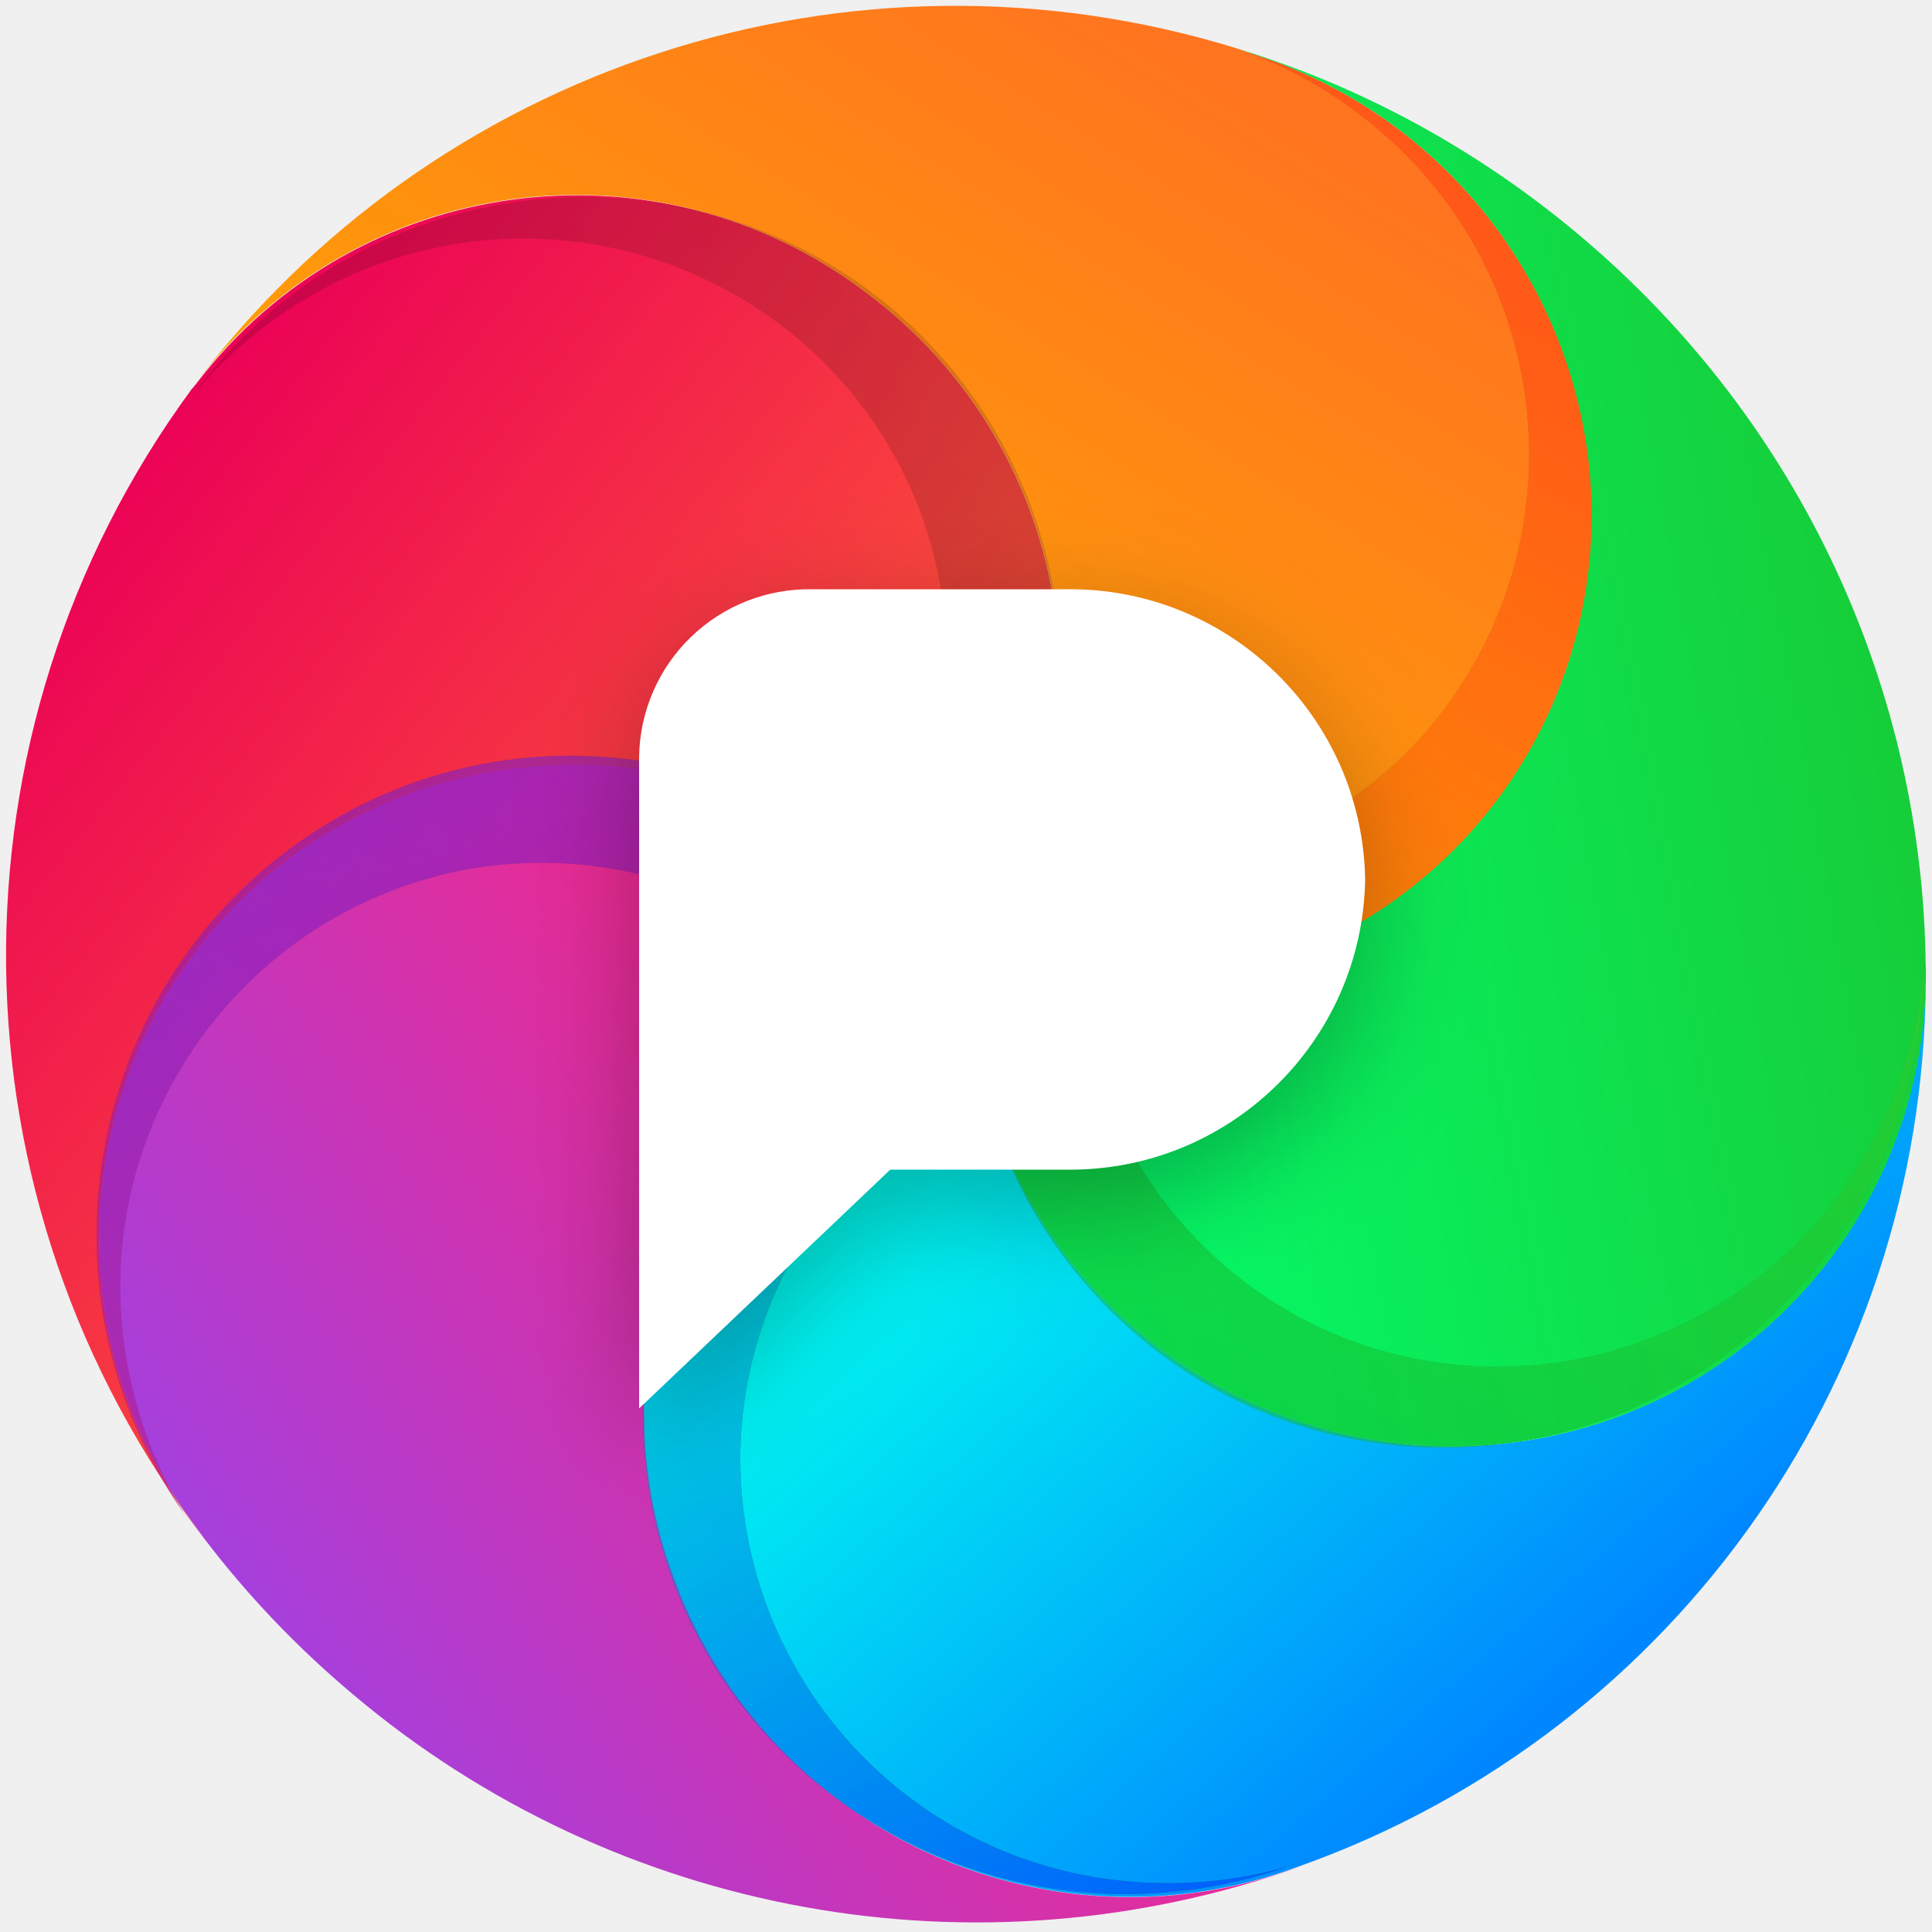
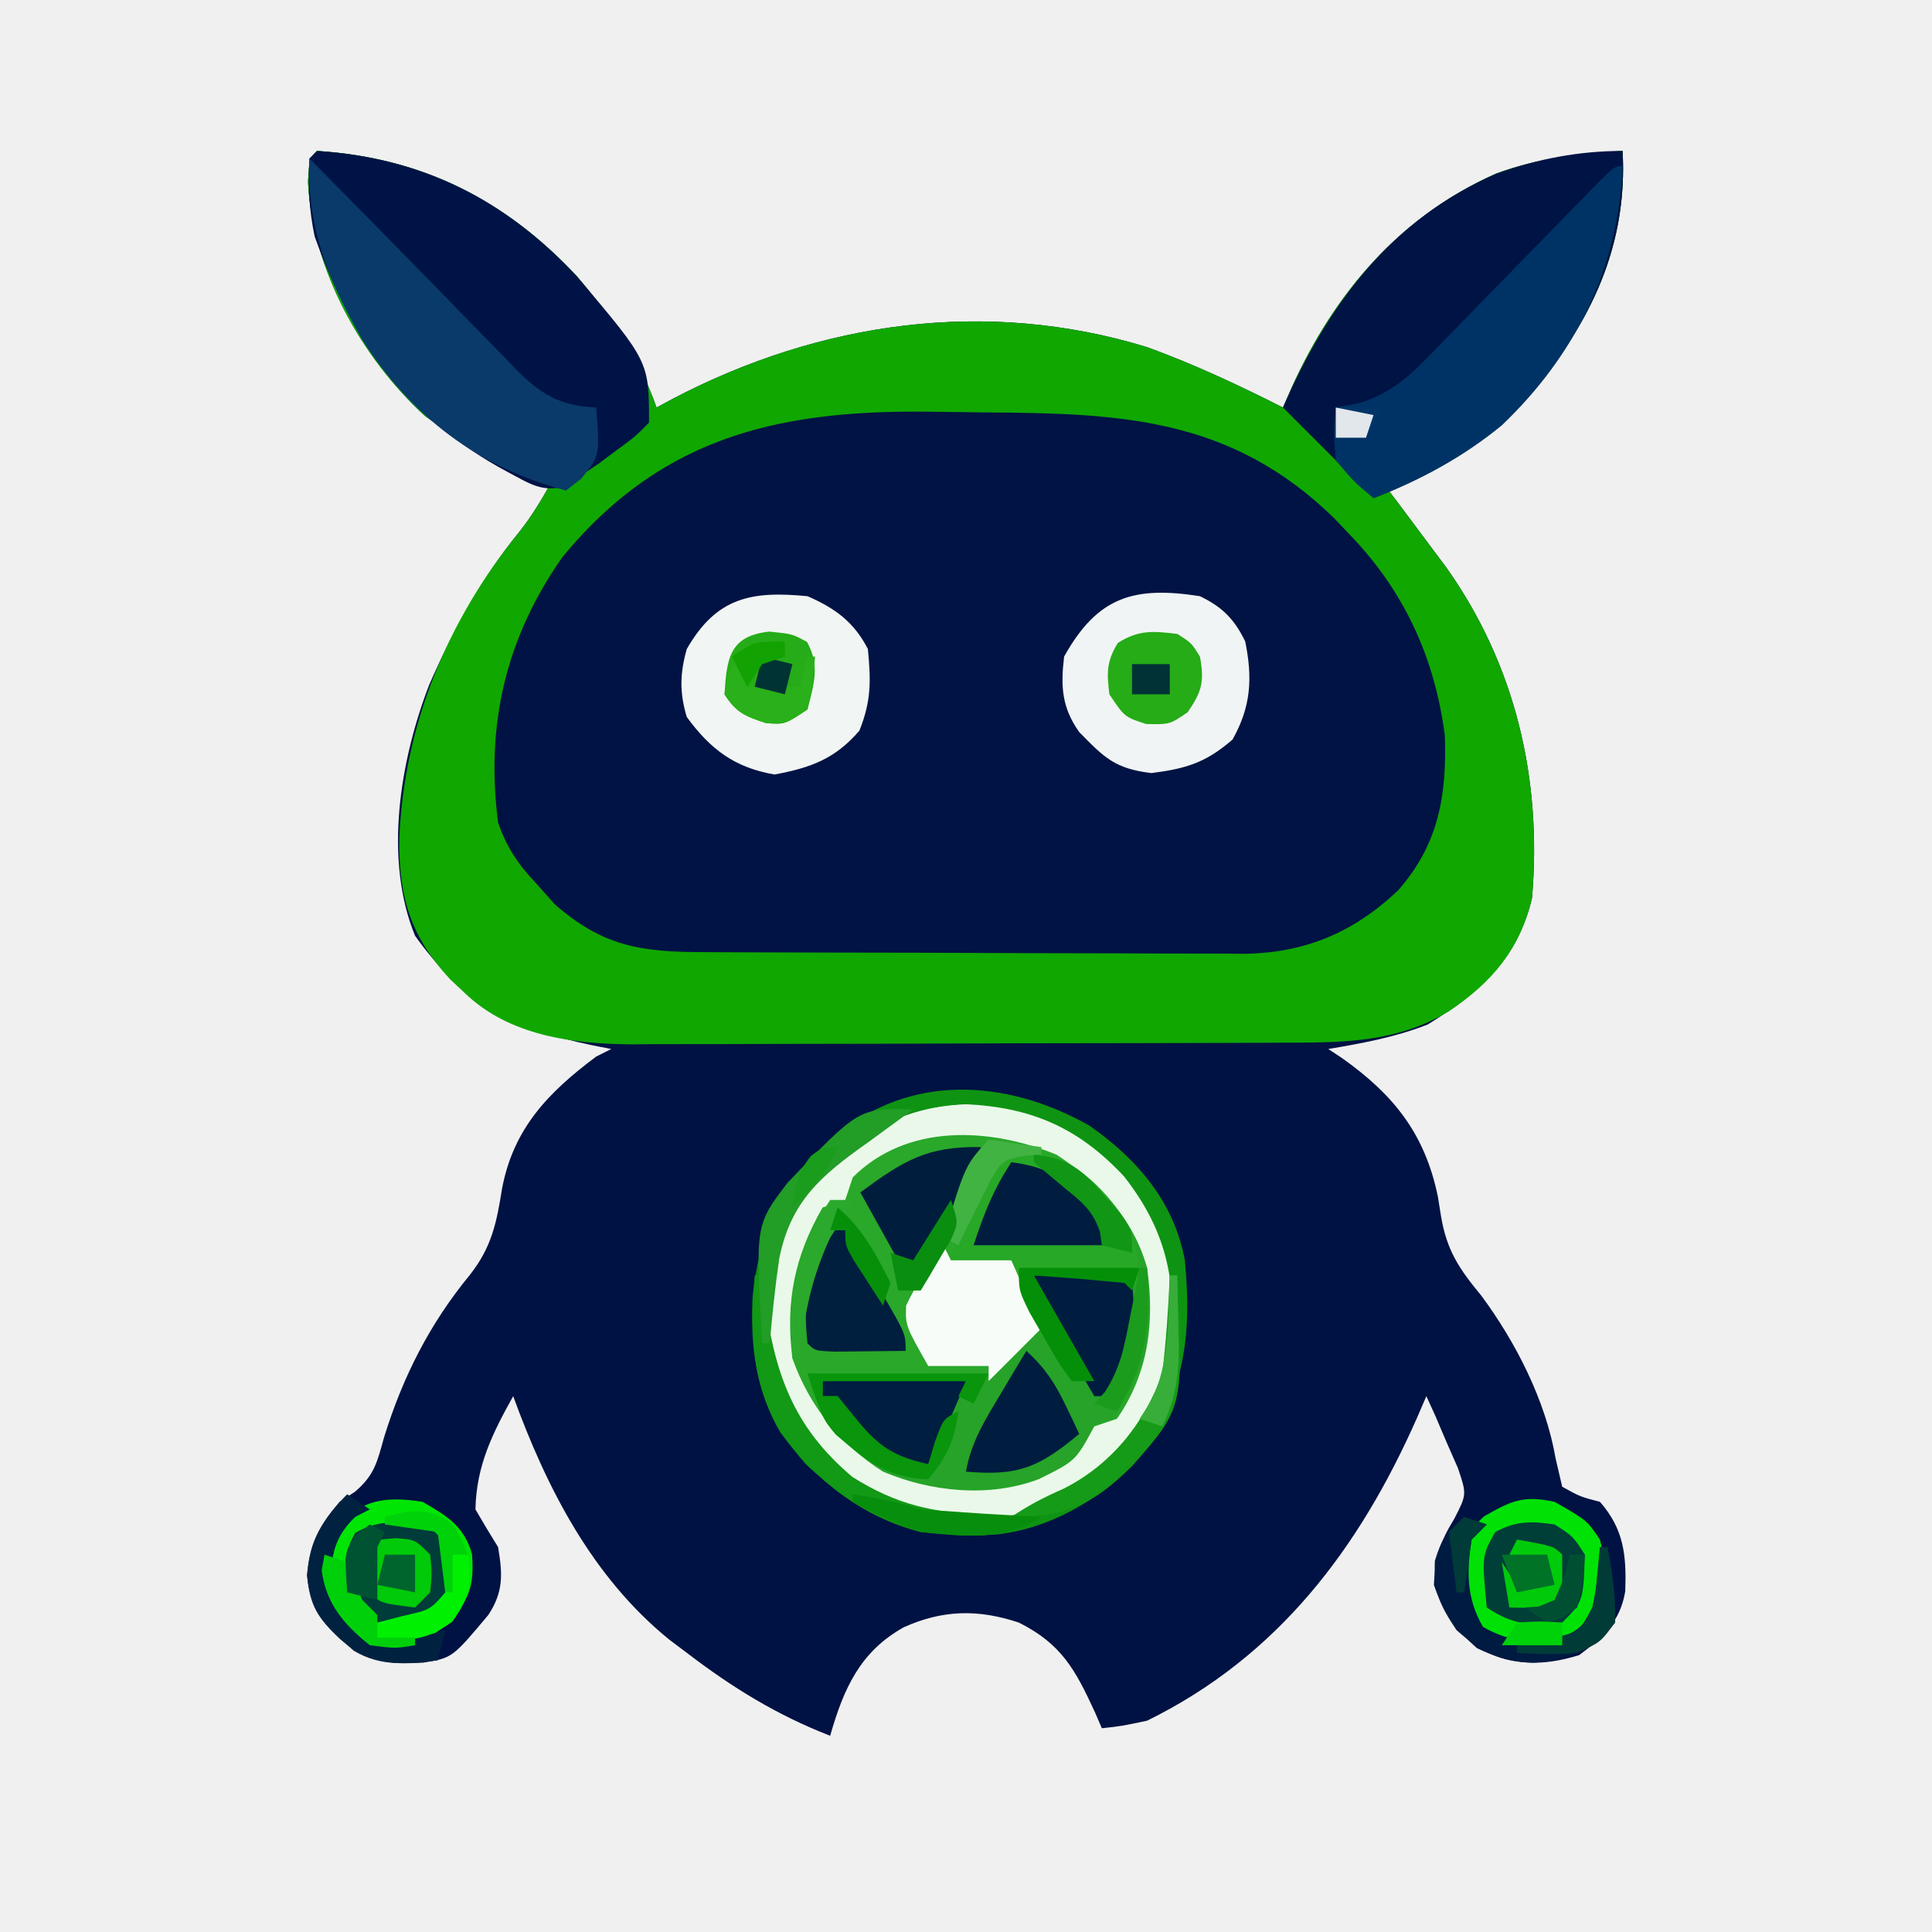
- <svg xmlns="http://www.w3.org/2000/svg" xmlns:xlink="http://www.w3.org/1999/xlink" width="50" height="50">
-   <defs>
-     <path id="a" d="M0 .11h50v49.78H0z" />
-     <linearGradient x1="100%" y1="55.81%" x2="0%" y2="60.12%" id="c">
-       <stop stop-color="#FF5C34" offset="0%" />
-       <stop stop-color="#EB0256" offset="100%" />
-     </linearGradient>
-     <linearGradient x1="33.09%" y1="100%" x2="68.99%" y2="15.31%" id="d">
-       <stop stop-color="#A63FDB" offset="0%" />
-       <stop stop-color="#FF257E" offset="100%" />
-     </linearGradient>
-     <linearGradient x1="14.72%" y1="50%" x2="94.32%" y2="67.53%" id="e">
-       <stop stop-color="#00FFF0" offset="0%" />
-       <stop stop-color="#0087FF" offset="100%" />
-     </linearGradient>
-     <linearGradient x1="81.23%" y1="10.01%" x2="20.82%" y2="74.49%" id="f">
-       <stop stop-color="#17C934" offset="0%" />
-       <stop stop-color="#03FF6E" offset="100%" />
-     </linearGradient>
-     <linearGradient x1="50%" y1="111.91%" x2="30.56%" y2="0%" id="g">
-       <stop stop-color="#FFB000" offset="0%" />
-       <stop stop-color="#FF7725" offset="100%" />
-     </linearGradient>
-     <path d="M25.88 24.66A12.43 12.43 0 0 0 12.76 13 12.39 12.39 0 0 0 .94 25.95l.01.2A24.67 24.67 0 0 1 16 2l.53-.2c6.39-2.56 13.67.5 16.25 6.81s-.5 13.5-6.9 16.05z" id="h" />
-     <path d="M16.34 1.87l.19-.07c6.39-2.56 13.67.5 16.25 6.81s-.5 13.5-6.9 16.05c-.05-1-.23-1.98-.5-2.9a10.9 10.9 0 0 0 5.75-9.6A11 11 0 0 0 20.06 1.25c-1.3 0-2.56.22-3.72.63z" id="i" />
-     <linearGradient x1="-81.36%" y1="59.62%" x2="121.42%" y2="72.06%" id="j">
-       <stop stop-color="#9EE85D" offset="0%" />
-       <stop stop-color="#0ED061" offset="100%" />
-     </linearGradient>
-     <path d="M28.38 9.27l.19-.07c6.39-2.56 13.67.5 16.25 6.81s-.5 13.5-6.9 16.05c-.05-1-.23-1.98-.5-2.9a10.9 10.9 0 0 0 5.75-9.6A11 11 0 0 0 32.1 8.65c-1.3 0-2.56.22-3.72.63z" id="k" />
-     <linearGradient x1="45.51%" y1="116.82%" x2="0%" y2="-4.04%" id="l">
-       <stop stop-color="#21EFE3" offset="0%" />
-       <stop stop-color="#2598FF" offset="100%" />
-     </linearGradient>
-     <path d="M25.14 22.73l.18-.07c6.4-2.55 13.67.5 16.25 6.81 2.59 6.32-.5 13.5-6.9 16.06a11.97 11.97 0 0 0-.5-2.9 10.9 10.9 0 0 0 5.75-9.6A11 11 0 0 0 28.86 22.1c-1.3 0-2.56.22-3.72.63z" id="m" />
-     <linearGradient x1="100%" y1="58.21%" x2="-89.65%" y2="74.32%" id="n">
-       <stop stop-color="#A63FDB" offset="0%" />
-       <stop stop-color="#FF257E" offset="100%" />
-     </linearGradient>
-     <path d="M10.65 23.76l.2-.07c6.38-2.55 13.66.5 16.24 6.81 2.59 6.32-.5 13.5-6.9 16.06-.05-1-.22-1.98-.5-2.9a10.9 10.9 0 0 0 5.75-9.6 11 11 0 0 0-11.06-10.93c-1.31 0-2.56.22-3.73.63z" id="o" />
-     <path d="M5.55 10.7l.18-.08c6.4-2.55 13.67.5 16.26 6.82a12.28 12.28 0 0 1-6.9 16.05c-.06-1-.23-1.98-.51-2.9a10.9 10.9 0 0 0 5.75-9.6A11 11 0 0 0 9.27 10.06c-1.3 0-2.56.23-3.72.64z" id="p" />
-     <path d="M35.63 42.37h4.55a7.64 7.64 0 0 0 7.75-7.51 7.64 7.64 0 0 0-7.75-7.51h-6.56a4.4 4.4 0 0 0-4.48 4.33v16.87l6.5-6.18z" id="r" />
-     <filter x="-26.6%" y="-18.9%" width="153.2%" height="147.2%" filterUnits="objectBoundingBox" id="q">
-       <feOffset dy="1" in="SourceAlpha" result="shadowOffsetOuter1" />
-       <feGaussianBlur stdDeviation="1.5" in="shadowOffsetOuter1" result="shadowBlurOuter1" />
-       <feColorMatrix values="0 0 0 0 0 0 0 0 0 0 0 0 0 0 0 0 0 0 0.299 0" in="shadowBlurOuter1" />
-     </filter>
-   </defs>
-   <g fill="none" fill-rule="evenodd">
-     <mask id="b" fill="#fff">
-       <use xlink:href="#a" />
-     </mask>
-     <g mask="url(#b)">
-       <path d="M25.88 24.66a12.5 12.5 0 0 0-15.13 8.99 12.32 12.32 0 0 0 9.09 14.94l.5.13A24.77 24.77 0 0 1 .96 26.15v-.2A12.39 12.39 0 0 1 12.74 13a12.43 12.43 0 0 1 13.13 11.67z" fill="url(#c)" transform="rotate(40 25.03 23.6)" />
-       <path d="M25.88 24.66a12.25 12.25 0 0 0 4.27 16.93 12.57 12.57 0 0 0 17.13-4.22l.24-.39a25.02 25.02 0 0 1-21.64 12.35c-1.9 0-3.75-.21-5.53-.61l-.51-.13a12.32 12.32 0 0 1-9.1-14.94 12.5 12.5 0 0 1 15.14-8.99z" fill="url(#d)" transform="rotate(40 25.03 23.6)" />
-       <path d="M25.88 24.66a12.6 12.6 0 0 0 17.59 1.52A12.23 12.23 0 0 0 45 8.81l-.1-.12a24.39 24.39 0 0 1 2.6 28.29l-.23.39a12.57 12.57 0 0 1-17.13 4.22 12.25 12.25 0 0 1-4.27-16.93z" fill="url(#e)" transform="rotate(40 25.03 23.6)" />
-       <path d="M25.88 24.66a12.28 12.28 0 0 0 6.9-16.05A12.54 12.54 0 0 0 16.53 1.8L16 2c3.03-1.29 6.37-2 9.88-2 7.62 0 14.45 3.37 19.03 8.7l.1.11c4.43 5.22 3.74 13-1.54 17.37a12.6 12.6 0 0 1-17.59-1.52z" fill="url(#f)" transform="rotate(40 25.03 23.6)" />
-       <g fill="url(#g)" transform="rotate(40 25.03 23.6)">
-         <use xlink:href="#h" />
-         <use fill-opacity=".1" style="mix-blend-mode:multiply" xlink:href="#h" />
-       </g>
-       <g opacity=".5" transform="rotate(40 25.03 23.6)">
-         <use fill="url(#g)" xlink:href="#i" />
-         <use fill-opacity=".5" fill="#000" style="mix-blend-mode:overlay" xlink:href="#i" />
-       </g>
-       <g opacity=".54" transform="rotate(112 33.87 24.23)">
-         <use fill="url(#j)" xlink:href="#k" />
-         <use fill-opacity=".5" fill="#000" style="mix-blend-mode:overlay" xlink:href="#k" />
-       </g>
-       <g opacity=".56" transform="rotate(-177 29.6 35.4)">
-         <use fill="url(#l)" xlink:href="#m" />
-         <use fill="#000" style="mix-blend-mode:overlay" xlink:href="#m" />
-       </g>
-       <g opacity=".58" transform="rotate(-103 13.95 33.85)">
-         <use fill="url(#n)" xlink:href="#o" />
-         <use fill-opacity=".5" fill="#000" style="mix-blend-mode:overlay" xlink:href="#o" />
-       </g>
-       <g opacity=".18" transform="rotate(-31 4.44 11.5)">
-         <use fill="url(#c)" xlink:href="#p" />
-         <use fill-opacity=".77" fill="#000" style="mix-blend-mode:multiply" xlink:href="#p" />
-       </g>
-       <g fill-rule="nonzero" transform="translate(-12.6 -12.1)">
-         <use fill="#000" filter="url(#q)" xlink:href="#r" />
-         <use fill="#FFF" xlink:href="#r" />
-       </g>
-     </g>
-   </g>
+ <svg xmlns="http://www.w3.org/2000/svg" width="256" height="256">
+   <path d="M42 20c13.915.881 24.922 6.465 34.422 16.578C81.064 42.009 84.616 47.247 87 54l2.168-1.172C108.698 42.621 130.691 39.465 152 46c6.214 2.261 12.104 5.017 18 8l1.18-2.711c5.692-12.516 14.228-22.536 27.031-28.281C203.7 20.986 209.185 20.352 215 20c.695 12.513-4.21 22.817-12.25 32.188C197.282 58.047 191.495 62.17 184 65l1.102 1.434L190 73l1.559 2.078C200.809 88.053 204.35 103.26 203 119c-1.932 8.154-6.932 12.469-13.812 16.75-4.298 1.685-8.646 2.487-13.187 3.25l1.793 1.18c6.864 4.859 11.016 10.031 12.738 18.402l.406 2.543c.768 4.595 2.415 7.008 5.34 10.551 4.596 6.201 8.542 13.952 9.848 21.574L207 197c2.395 1.325 2.395 1.325 5 2 3.207 3.649 3.519 7.163 3.355 11.848-.666 4.033-2.958 6.104-6.105 8.465-5.085 1.554-8.886 1.357-13.562-.937-3.02-2.669-4.391-4.563-5.687-8.375.151-3.634.788-5.655 2.699-8.758 1.652-3.22 1.652-3.22.5-6.672l-1.512-3.445-1.488-3.492L189 185l-1.25 2.895C180.094 205.208 169.332 219.476 152 228c-3.395.719-3.395.719-6 1l-.883-2.047c-2.616-5.693-4.458-9.124-10.117-11.953-5.397-1.799-10.1-1.695-15.25.625-5.797 3.228-7.976 8.167-9.75 14.375-7.065-2.748-12.991-6.396-19-11l-2.316-1.738C78.468 208.965 72.437 197.174 68 185c-2.745 4.915-4.891 9.245-5 15 .969 1.685 1.97 3.352 3 5 .597 3.581.738 5.863-1.277 8.969-4.795 5.721-4.795 5.721-8.641 6.34-4.711.268-7.417-.065-11.082-3.184-2.895-2.774-3.918-4.277-4.312-8.375.37-4.439 1.516-6.332 4.313-9.75l2.023-1.328c2.573-2.177 2.96-3.945 3.852-7.172 2.482-8.027 6.033-15.06 11.375-21.562 2.907-3.683 3.554-6.919 4.281-11.488C68.054 149.495 72.661 144.734 79 140l2-1-2.633-.516C67.824 136.267 61.324 132.86 55 124c-4.154-10.113-2.017-23.14 1.831-33.164 3.167-7.247 6.912-14.136 11.916-20.285C70.403 68.502 71.71 66.293 73 64l-2.219-.324C66.192 62.561 62.791 59.724 59 57l-2.687-1.875c-8.474-7.787-14.941-19.437-15.5-31C41 21 41 21 42 20z" fill="#001243" />
+   <path d="M108.42 54.855l2.702-.019 2.917-.003 3.016-.01 6.33-.007 9.619-.039 6.16-.006 2.88-.022c14.415.049 25.177 4.868 35.667 14.842 8.441 8.887 13.3 18.673 13.852 31.035-.288 8.008-3.001 14.316-8.875 19.813-5.909 4.987-12.939 6.01-20.363 5.951l-2.506.016c-2.71.013-5.42.004-8.13-.006l-5.693.009a2557.36 2557.36 0 0 1-11.902-.016 2200.37 2200.37 0 0 0-15.211.011 2468.68 2468.68 0 0 1-11.746 0c-1.869-.002-3.738 0-5.607.007-2.618.008-5.235-.004-7.852-.021l-2.312.018c-6.528-.076-12.05-1.408-17.114-5.782-7.634-8.907-9.178-14.841-8.484-26.449 1.314-12.225 8.971-21.734 17.984-29.488 6.823-5.226 15.938-9.79 24.67-9.833z" fill="#001344" />
+   <path d="M42 20c13.915.881 24.922 6.465 34.422 16.578C81.064 42.009 84.616 47.247 87 54l2.168-1.172C108.698 42.621 130.691 39.465 152 46c6.214 2.261 12.104 5.017 18 8l1.18-2.711c5.692-12.516 14.228-22.536 27.031-28.281C203.7 20.986 209.185 20.352 215 20c.695 12.513-4.21 22.817-12.25 32.188C197.282 58.047 191.495 62.17 184 65l1.102 1.434L190 73l1.559 2.078C200.809 88.053 204.35 103.26 203 119c-1.617 6.828-5.265 11.114-11 15-7.095 4.199-14.057 4.152-22.069 4.161l-3.028.015-9.887.027-6.898.017-14.455.02-18.473.058-14.248.025-6.808.024-9.547.009-2.809.028c-7.882-.05-16.32-1.13-22.215-6.822l-1.871-1.746c-5.271-5.66-6.874-10.921-6.779-18.702.62-15.034 6.368-28.932 15.833-40.563C70.403 68.502 71.71 66.293 73 64l-2.219-.324C66.192 62.561 62.791 59.724 59 57l-2.687-1.875c-8.474-7.787-14.941-19.437-15.5-31C41 21 41 21 42 20zm32.496 53.859C66.972 84.625 64.342 96.059 66 109c1.143 3.278 2.625 5.495 5 8l2.5 2.813c6.397 5.597 11.43 6.337 19.722 6.349l2.505.015 8.196.027 5.71.017 11.974.02 15.306.058 11.798.025 5.64.024 7.911.009 2.331.028c8.196-.063 14.658-2.729 20.643-8.384 5.366-6.078 6.491-12.558 6.211-20.527C190.132 87.227 186.118 78.438 179 71l-2.215-2.336c-13.664-13.332-28.229-13.911-46.177-14.014l-6.304-.082c-20.182-.365-36.254 2.779-49.808 19.292z" fill="#10a700" />
+   <path d="M140.375 148.938c5.988 3.478 11.109 8.464 13.816 14.891 1.888 7.405 2.36 16.224-1.191 23.172-4.077 6.087-9.646 11.346-16.742 13.559-7.981 1.56-14.871 1.108-22-2.937-5.649-4.056-9.598-9.21-12.258-15.621-1.131-10.275-.396-17.94 6.125-26.125 8.724-9.323 20.176-12.277 32.25-6.937z" fill="#29a82a" />
+   <path d="M42 20c13.914.881 25.01 6.466 34.457 16.648C86 47.903 86 47.903 86 56c-1.828 1.852-1.828 1.852-4.25 3.625l-2.391 1.789L77 63l-1.934 1.367c-3.228.989-4.956-.336-7.879-1.867-13.02-6.992-20.567-17.329-25.5-31.187-.735-3.543-.904-6.704-.687-10.312l1-1z" fill="#001346" />
+   <path d="M215 20c.695 12.513-4.21 22.817-12.25 32.188C196.745 58.612 190.178 62.868 182 66l-12-12c5.911-13.584 14.234-24.883 28.281-30.992C203.711 21.055 209.211 20 215 20z" fill="#001345" />
+   <path d="M136.313 152.063c5.896 1.499 9.477 4.99 13.082 9.797 3.159 5.402 3.626 11.025 2.605 17.141-1.364 3.535-3.035 6.764-5 10h-2l-.785 1.859c-2.09 3.683-5.276 4.894-9.215 6.141-6.801.91-13.95.446-20-3-3.994-3.536-6.83-6.757-8-12l2.231.095 10.019.28 3.512.152c3.184.055 6.103.039 9.238-.527 3.099-3.142 4-4.607 4-9l-2-3v-3h-8c1.686-6.133 3.77-13.086 10.313-14.937z" fill="#26a328" />
+   <path d="M140.375 148.938c5.988 3.478 11.109 8.464 13.816 14.891 1.888 7.405 2.36 16.224-1.191 23.172-4.077 6.087-9.646 11.346-16.742 13.559-7.981 1.56-14.871 1.108-22-2.937-5.649-4.056-9.598-9.21-12.258-15.621-1.131-10.275-.396-17.94 6.125-26.125 8.724-9.323 20.176-12.277 32.25-6.937zM113 156l-1 3-3 1c-3.74 6.473-4.947 12.584-4 20 2.277 6.381 6.299 11.36 12 15 6.383 2.701 14.107 3.48 20.672.984 4.857-2.408 4.857-2.408 7.328-6.984l3-1c4.2-6.04 5.016-12.854 4-20-1.843-6.578-6.37-11.294-12-15-8.868-3.622-19.81-4.17-27 3z" fill="#eaf8ea" />
+   <path d="M215 22c-.577 13.566-6.188 24.984-16.008 34.367C193.879 60.558 188.165 63.663 182 66c-2.5-2.062-2.5-2.062-5-5-.312-3.812-.312-3.812 0-7l3.049-.578c4.889-1.41 7.721-4.579 11.162-8.18l1.981-2.009 6.183-6.358 6.248-6.379 3.87-3.973C213.892 22 213.892 22 215 22z" fill="#003365" />
+   <path d="M41 21l9.529 9.657 7.054 7.201 3.703 3.806 5.397 5.508 1.648 1.727C71.745 52.314 74.148 53.747 79 54c.492 6.4.492 6.4-2 9.438L75 65c-11.617-3.047-20.571-9.861-27-20-4.473-7.777-7.372-14.882-7-24z" fill="#093a6a" />
+   <path d="M159 79c2.975 1.437 4.554 3.032 6 6 .989 4.882.765 8.641-1.687 13-3.535 3.057-6.134 3.85-10.75 4.438-4.812-.591-6.197-1.993-9.562-5.437-2.312-3.258-2.472-6.063-2-10 4.442-7.966 9.269-9.368 18-8z" fill="#f1f4f4" />
+   <path d="M107 79c3.661 1.592 6.164 3.424 8 7 .405 4.254.453 6.867-1.125 10.813-3.208 3.743-6.47 4.927-11.25 5.813C97.36 101.717 94.14 99.307 91 95c-.972-3.228-.911-5.762 0-9 3.954-6.886 8.588-7.719 16-7z" fill="#f1f5f3" />
+   <path d="M144.367 149.164C150.688 153.572 155.59 159.281 157 167c1.006 10.629-.19 18.396-6.812 26.813-4.708 5.136-11.25 8.749-18.203 9.523-10.433.126-17.533-2.079-25.187-9.305-5.926-6.699-7.474-13.145-7.09-21.98.948-9.872 4.599-16.189 12.242-22.504 9.782-7.378 22.09-6.249 32.418-.383zm-38.992 9.711c-4.51 6.971-4.176 15.137-3.375 23.125 2.54 8.259 9.045 13.642 16.25 17.938 8.07 2.287 15.847 1.886 23.496-1.613 6.173-3.627 11.414-9.303 13.254-16.324 1.005-10.518.474-17.784-6.062-26.125-5.984-6.408-12.181-9.135-20.937-9.562-10.03.403-16.231 5.185-22.625 12.563z" fill="#0e9412" />
+   <path d="M136.313 152.063c5.727 1.456 9.705 4.845 12.895 9.82 1.251 2.64 1.854 4.64 1.48 7.555L150 171l-1-1c-2.016-.234-4.038-.413-6.062-.562L137 169l8 14h-3c-1.556-2.085-2.877-4.082-4.187-6.312l-1.115-1.803C134.989 172.049 134 170.366 134 167h-8c1.686-6.133 3.77-13.086 10.313-14.937z" fill="#27a827" />
+   <path d="M56 199c3.221 1.874 5.495 3.212 6.547 6.938.282 4.134-.253 5.699-2.922 9-2.734 2.148-3.992 2.947-7.375 3.563-4.195-.645-5.632-2.13-8.172-5.426-1.978-3.805-1.344-6.01-.078-10.074 3.555-4.183 6.646-4.845 12-4z" fill="#00e504" />
+   <path d="M206 199c4.279 2.456 4.279 2.456 6 5 .809 3.174.754 5.819 0 9-1.992 3.051-3.337 4.594-6.937 5.473-3.884.287-5.741-.265-9.062-2.41-2.324-3.558-2.795-5.715-2.551-9.902.628-2.461 1.324-3.507 3.176-5.223 3.707-2.128 5.208-2.806 9.375-1.937z" fill="#00e205" />
+   <path d="M125 165l1 2h8l4 9-7 7v-2h-8c-3.021-5.318-3.021-5.318-2.937-8 1.35-2.879 3.11-5.406 4.938-8z" fill="#f8fcf8" />
+   <path d="M56 202c1.938 1.063 1.938 1.063 3 3 .633 5.91.633 5.91-1.125 8.938-2.81 1.592-4.703 1.516-7.875 1.063-2.375-1.625-2.375-1.625-4-4-.453-3.172-.53-5.065 1.063-7.875 3.044-1.768 5.501-1.493 8.938-1.125z" fill="#003c39" />
+   <path d="M206 202c2.438 1.563 2.438 1.563 4 4-.214 6.214-.214 6.214-3 9-4.336.315-6.327.449-10-2-.652-6.842-.652-6.842 1.125-10 2.82-1.504 4.731-1.449 7.875-1z" fill="#003e38" />
+   <path d="M110 163h2l4 6.875 1.156 1.973C120 176.773 120 176.773 120 179l-5.937.063-3.34.035C108 179 108 179 107 178c-.63-5.755-.09-9.979 3-15z" fill="#001e3e" />
+   <path d="M109 183h19a128.91 128.91 0 0 1-5 11c-5.211-.248-7.442-1.921-10.898-5.527C111 187 111 187 111 185h-2v-2z" fill="#001e3f" />
+   <path d="M134 154c4.077.528 6.256 1.647 9.313 4.375l2.113 1.836C147 162 147 162 147 165h-18c1.461-4.384 2.584-7.266 5-11z" fill="#001d3f" />
+   <path d="M137 169l5.938-.062 3.34-.035C149 169 149 169 150 170c.63 5.755.09 9.979-3 15h-2l-4-6.875-1.156-1.973C137 171.227 137 171.227 137 169z" fill="#001c3f" />
+   <path d="M130 152c-1.369 3.635-2.983 6.956-4.937 10.313l-1.527 2.676L122 167h-3l-5-9c5.646-4.154 8.793-6.16 16-6z" fill="#001d3e" />
+   <path d="M136 179c2.406 2.185 3.795 4.259 5.188 7.188l1.043 2.168L143 190c-5.329 4.441-8.079 5.607-15 5 .674-3.911 2.543-6.871 4.563-10.25l1.941-3.266L136 179z" fill="#001c3f" />
+   <path d="M156 84c1.875 1.188 1.875 1.188 3 3 .596 3.323.291 4.575-1.625 7.375C155 96 155 96 151.875 95.938 149 95 149 95 147 92c-.354-2.831-.392-4.368 1.125-6.812 2.747-1.739 4.693-1.585 7.875-1.187z" fill="#25ac17" />
+   <path d="M101.938 83.688c3.063.313 3.063.313 5 1.375 1.729 3.153.922 5.563.063 8.938-3 2-3 2-5.5 1.813-2.754-.895-3.969-1.346-5.5-3.812.294-4.806.681-7.753 5.938-8.312z" fill="#26ac18" />
+   <path d="M100 169h1l.262 2.527c1.274 10.203 3.721 17.463 11.699 24.184 5.792 3.662 10.747 4.761 17.477 4.977l2.217.104L138 201c-4.912 3.274-10.261 2.528-16 2-7.672-1.944-14.003-6.869-18.609-13.219-3.924-6.79-3.933-13.093-3.391-20.781z" fill="#129915" />
+   <path d="M194 201l3 1-2 2c-.699 4.209-.671 7.854 1.5 11.563 3.545 2.038 6.508 2.224 10.5 1.438 2.603-1.353 2.603-1.353 4-4 .604-2.704.814-5.217 1-8h1c.647 3.355 1.14 6.578 1 10-3.259 3.611-5.95 4.913-10.75 5.313-4.427-.072-6.89-1.343-10.25-4.312-2.25-3.338-3.033-5.155-2.875-9.187.88-2.827 1.576-4.014 3.875-5.812z" fill="#001b42" />
+   <path d="M107 182h24l-2 4-2-1 1-2h-19v2h2l2.75 3.375c2.745 3.347 4.928 4.699 9.25 5.625l.875-2.937C125 188 125 188 127 187c-.531 3.821-1.497 6.062-4 9-5.488-.137-8.284-2.5-12.266-5.918C109 188 109 188 107 182z" fill="#09950c" />
+   <path d="M46 198l3 2-1.937 1c-2.503 2.427-3.021 4.475-3.289 7.926.434 3.973 2.214 5.51 5.227 8.074 3.583.512 6.557.059 10-1l-1 4c-4.026.493-7.542.87-11.121-1.266-3.657-3.132-5.716-5.039-6.191-9.984.384-4.612 2.038-7.476 5.313-10.75z" fill="#002240" />
+   <path d="M155 169h1c.821 17.523.821 17.523-5.953 25.219C144.865 199.364 141.29 201 134 201c2.341-1.561 4.279-2.583 6.813-3.687 6.308-3.119 10.861-8.699 13.188-15.312.528-4.327.813-8.646 1-13z" fill="#159b17" />
+   <path d="M121 147l-5.965 4.359c-6.164 4.345-10.279 7.807-11.781 15.422-.548 3.73-.93 7.464-1.254 11.219h-1c-.919-15.678-.919-15.678 3.363-21.285 9.453-9.904 9.453-9.904 16.637-9.715z" fill="#229d26" />
+   <path d="M52.438 203.813C55 204 55 204 57 206c.25 2.5.25 2.5 0 5l-2 2c-4.556-.556-4.556-.556-6-2v-6c1-1 1-1 3.438-1.187z" fill="#00ca0a" />
+   <path d="M107 87h1c-.312 3.375-.312 3.375-1 7-3 2-3 2-5.5 1.813-2.692-.875-3.93-1.458-5.5-3.812.313-2.187.313-2.187 1-4h2v3h7l1-4z" fill="#29b01a" />
+   <path d="M135 168h16l-1 3-1-1-6.062-.562L137 169l8 14h-3c-1.824-2.52-1.824-2.52-3.687-5.812l-1.887-3.27C135 171 135 171 135 168z" fill="#048f09" />
+   <path d="M177 54h6l-2 4h-4v-4z" fill="#023467" />
+   <path d="M113 198c3.123.486 5.996.999 9 2l8.188.563 2.271.131L138 201c-4.893 3.262-10.28 2.567-16 2-3.215-1.011-6.087-2.314-9-4v-1z" fill="#088e0d" />
+   <path d="M131 151l7 1v1l-2.293.152c-2.922.617-2.922.617-4.508 3.352l-1.512 3.059-1.551 3.066L127 165l-2-1c2.891-9.595 2.891-9.595 6-13z" fill="#41b342" />
+   <path d="M60 206h2c.462 3.976.31 5.569-2.062 8.875-3.588 2.595-5.605 2.55-9.937 2.125v-2l3.375-.875c3.628-.817 3.628-.817 5.625-3.125.648-2.571.648-2.571 1-5z" fill="#00f002" />
+   <path d="M137 153c4.561.463 6.359 1.937 9.313 5.375l2.113 2.398C150 163 150 163 150 166l-4-1-.246-1.77c-.983-2.909-2.451-3.995-4.816-5.918L137 154v-1z" fill="#119616" />
+   <path d="M43 206l3 1 2 5 2 2v3h5v1c-2.625.438-2.625.438-6 0-3.447-2.748-5.811-5.519-6.375-9.937L43 206z" fill="#00d00a" />
+   <path d="M151 168h1c.501 7.578-.05 12.458-4 19l-3-1 1.395-1.547c2.065-3.155 2.575-6.011 3.293-9.703l.762-3.828L151 168z" fill="#1b9c1d" />
+   <path d="M201 204c4.875.875 4.875.875 6 2v6c-1 1-1 1-4.062 1.063L200 213l-1-6 2 3h4v-3l-5-1 1-2z" fill="#00cb0b" />
+   <path d="M110 159h3c-1 2-1 2-3 5-2.438 5.26-3.486 10.246-4 16h-1c-.451-8.151.373-14.06 5-21z" fill="#2ba92d" />
+   <path d="M126 159c1 3 1 3 .004 5.262l-1.441 2.426-1.434 2.449L122 171h-3l-1-5 3 1 5-8z" fill="#098e0f" />
+   <path d="M212 205h1c.647 3.355 1.107 6.577 1 10-1.937 2.625-1.937 2.625-5 4-2.762.296-5.206.189-8 0v-1l6.055-1.27c2.316-.654 2.316-.654 3.945-3.73.451-2.049.451-2.049.625-4.187L212 205z" fill="#003b38" />
+   <path d="M60 202c1.25 2.125 1.25 2.125 2 4h-2v5h-1l-1-8-7-1v-1c3.726-1.035 5.794-1.322 9 1z" fill="#00d209" />
+   <path d="M155 169h1l.125 7.188.051 2.041c.04 4.06-.376 7.121-2.176 10.771l-3-1 1.438-2.187c2.631-5.125 2.32-11.174 2.563-16.812z" fill="#38ad39" />
+   <path d="M199 206h6l1 4-5 1-2-5z" fill="#007327" />
+   <path d="M49 202l2 1-1 2v7l-4-1c-.369-5.538-.369-5.538 1.5-7.875L49 202z" fill="#005332" />
+   <path d="M208 206h2c-.25 3.375-.25 3.375-1 7-2.062 1.438-2.062 1.438-4 2l-3-2 1.875-.125L206 212c1.305-2.996 1.305-2.996 2-6z" fill="#004f33" />
+   <path d="M111 160c3.3 2.805 5.085 6.169 7 10l-1 3-2.5-3.875-1.406-2.18C112 165 112 165 112 163h-2l1-3z" fill="#06900a" />
+   <path d="M51 206h4v5l-5-1 1-4z" fill="#00652d" />
+   <path d="M101 87l4 1-1 4-4-1 1-4z" fill="#003334" />
+   <path d="M150 88h5v4h-5v-4z" fill="#003236" />
+   <path d="M111 152c-1.443 3.366-3.333 5.51-6 8 .376-2.782.673-4.588 2.438-6.812C109 152 109 152 111 152z" fill="#1a9c1c" />
+   <path d="M177 54l5 1-1 3h-4v-4z" fill="#e2e7ec" />
+   <path d="M201 215c3.125-.187 3.125-.187 6 0v3h-8l2-3z" fill="#00d20a" />
+   <path d="M194 201l3 1-2 2-1 7h-1l-1-8 2-2z" fill="#003a39" />
+   <path d="M104 85v2l-3 1-2 3-2-4c3-2 3-2 7-2z" fill="#12a201" />
</svg>
